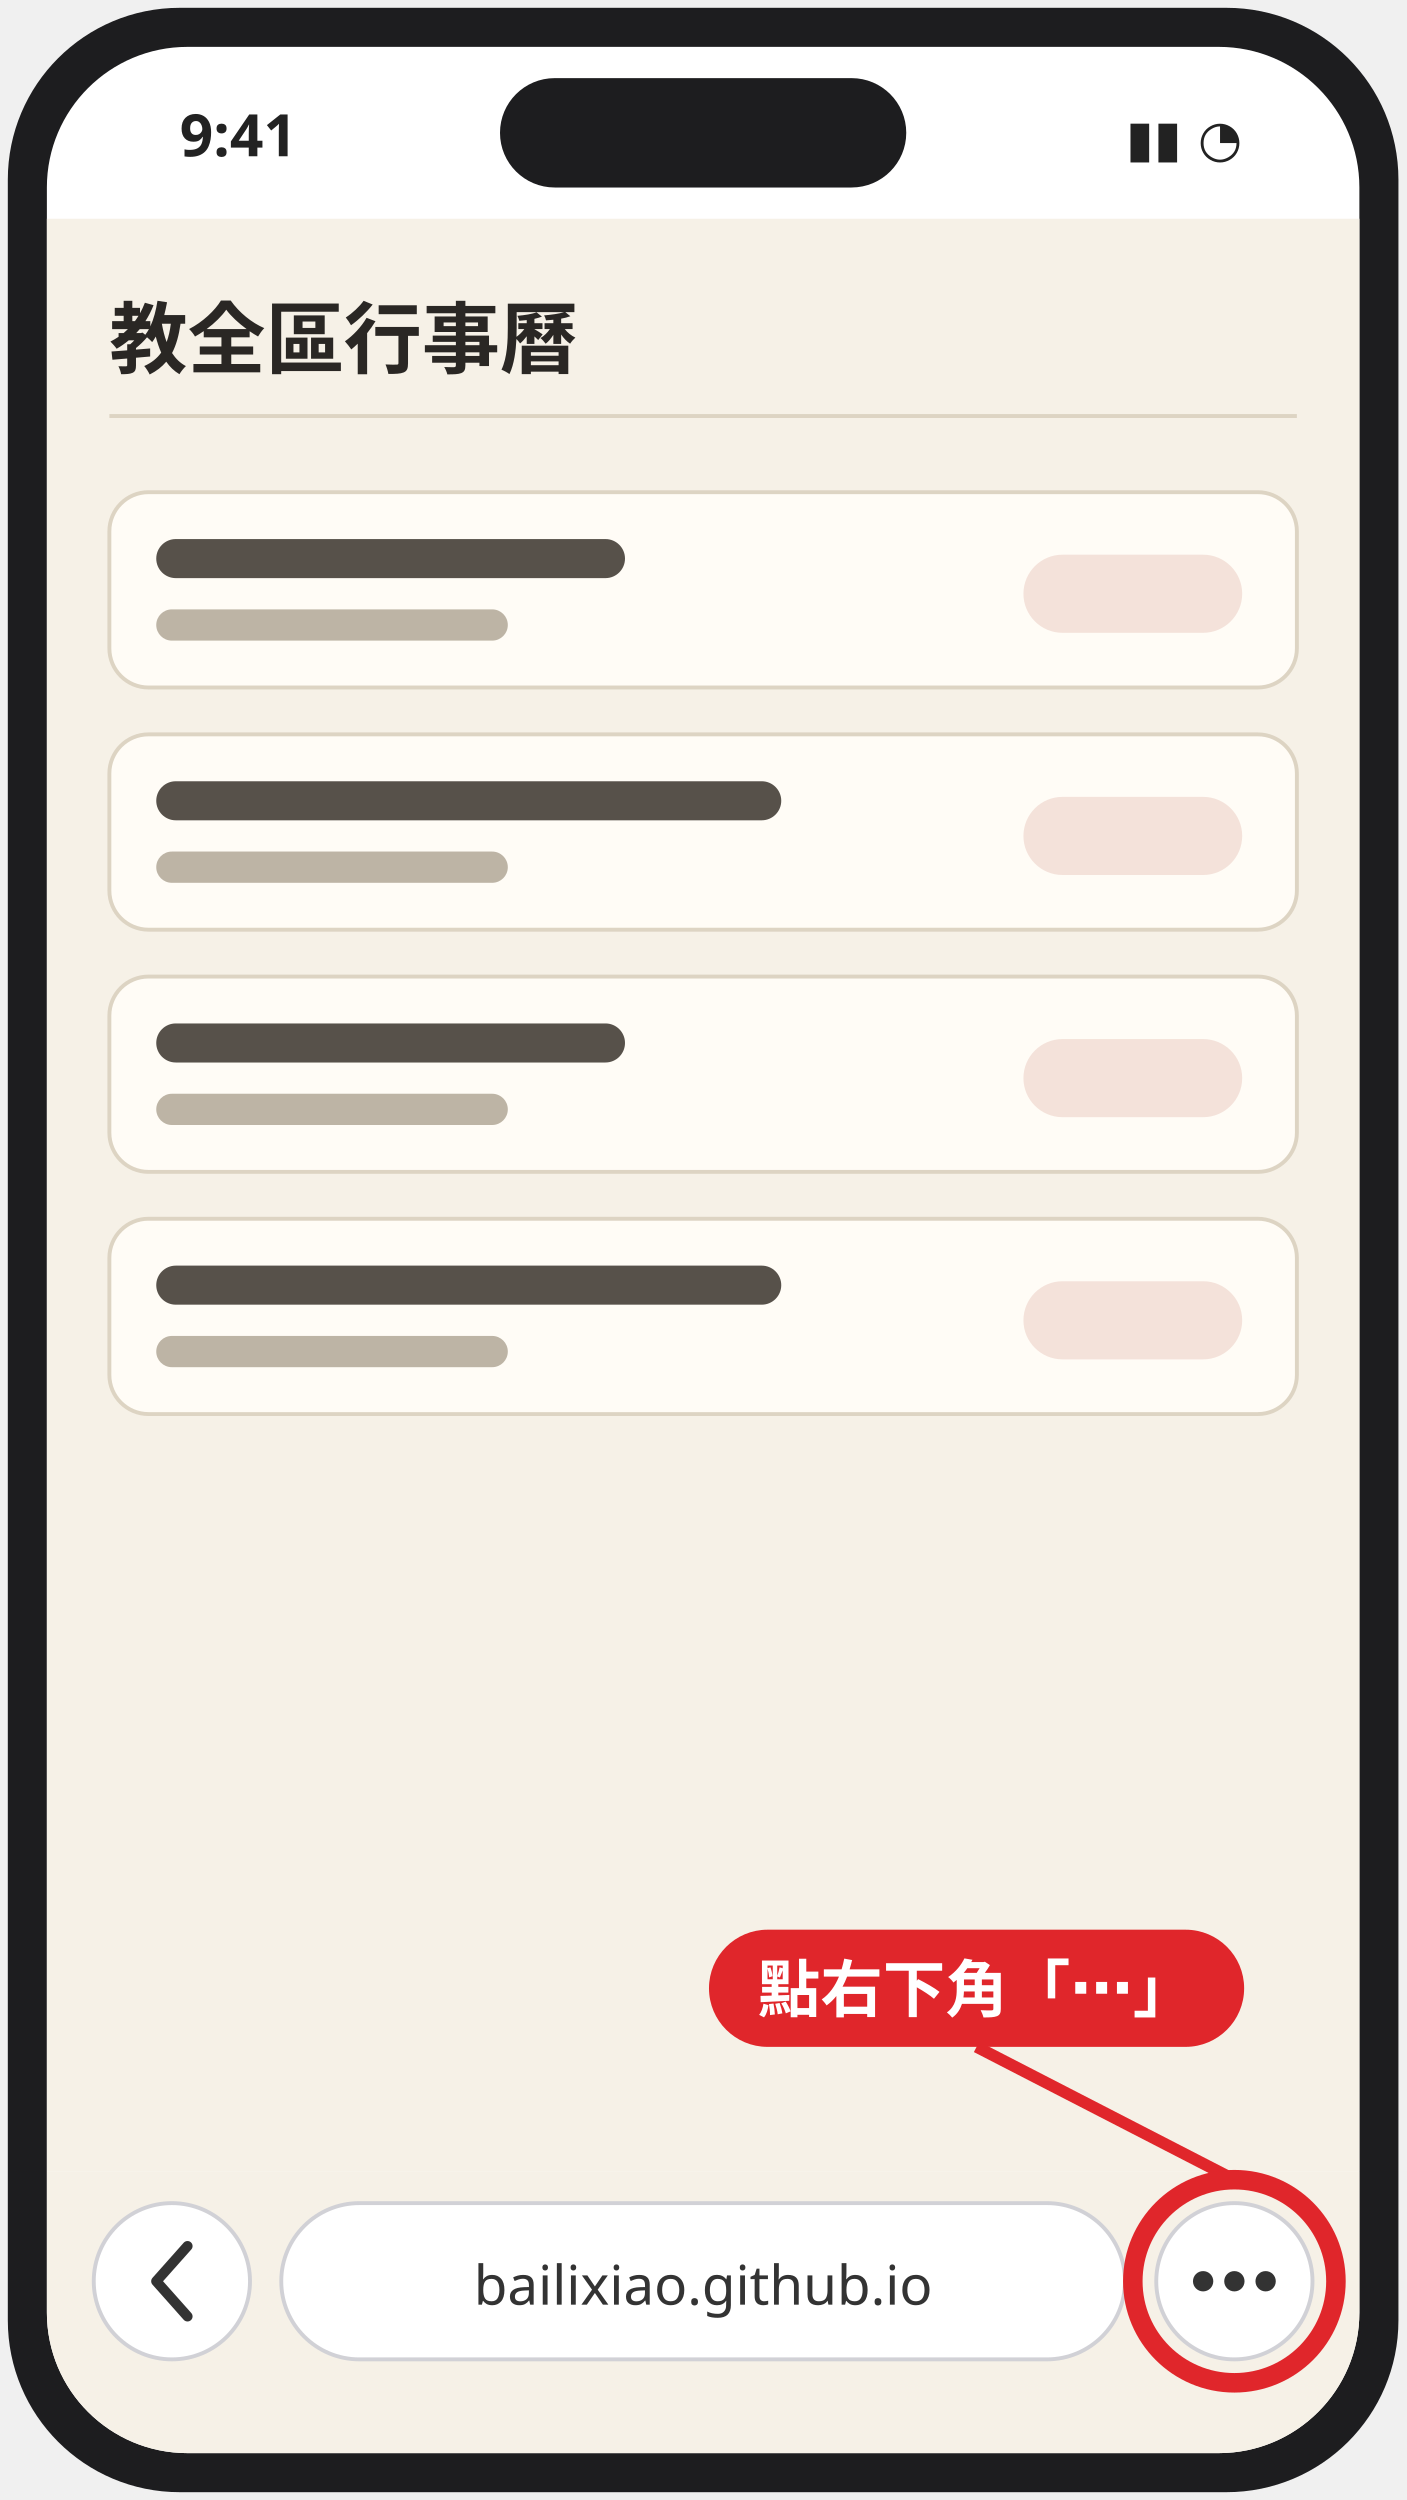
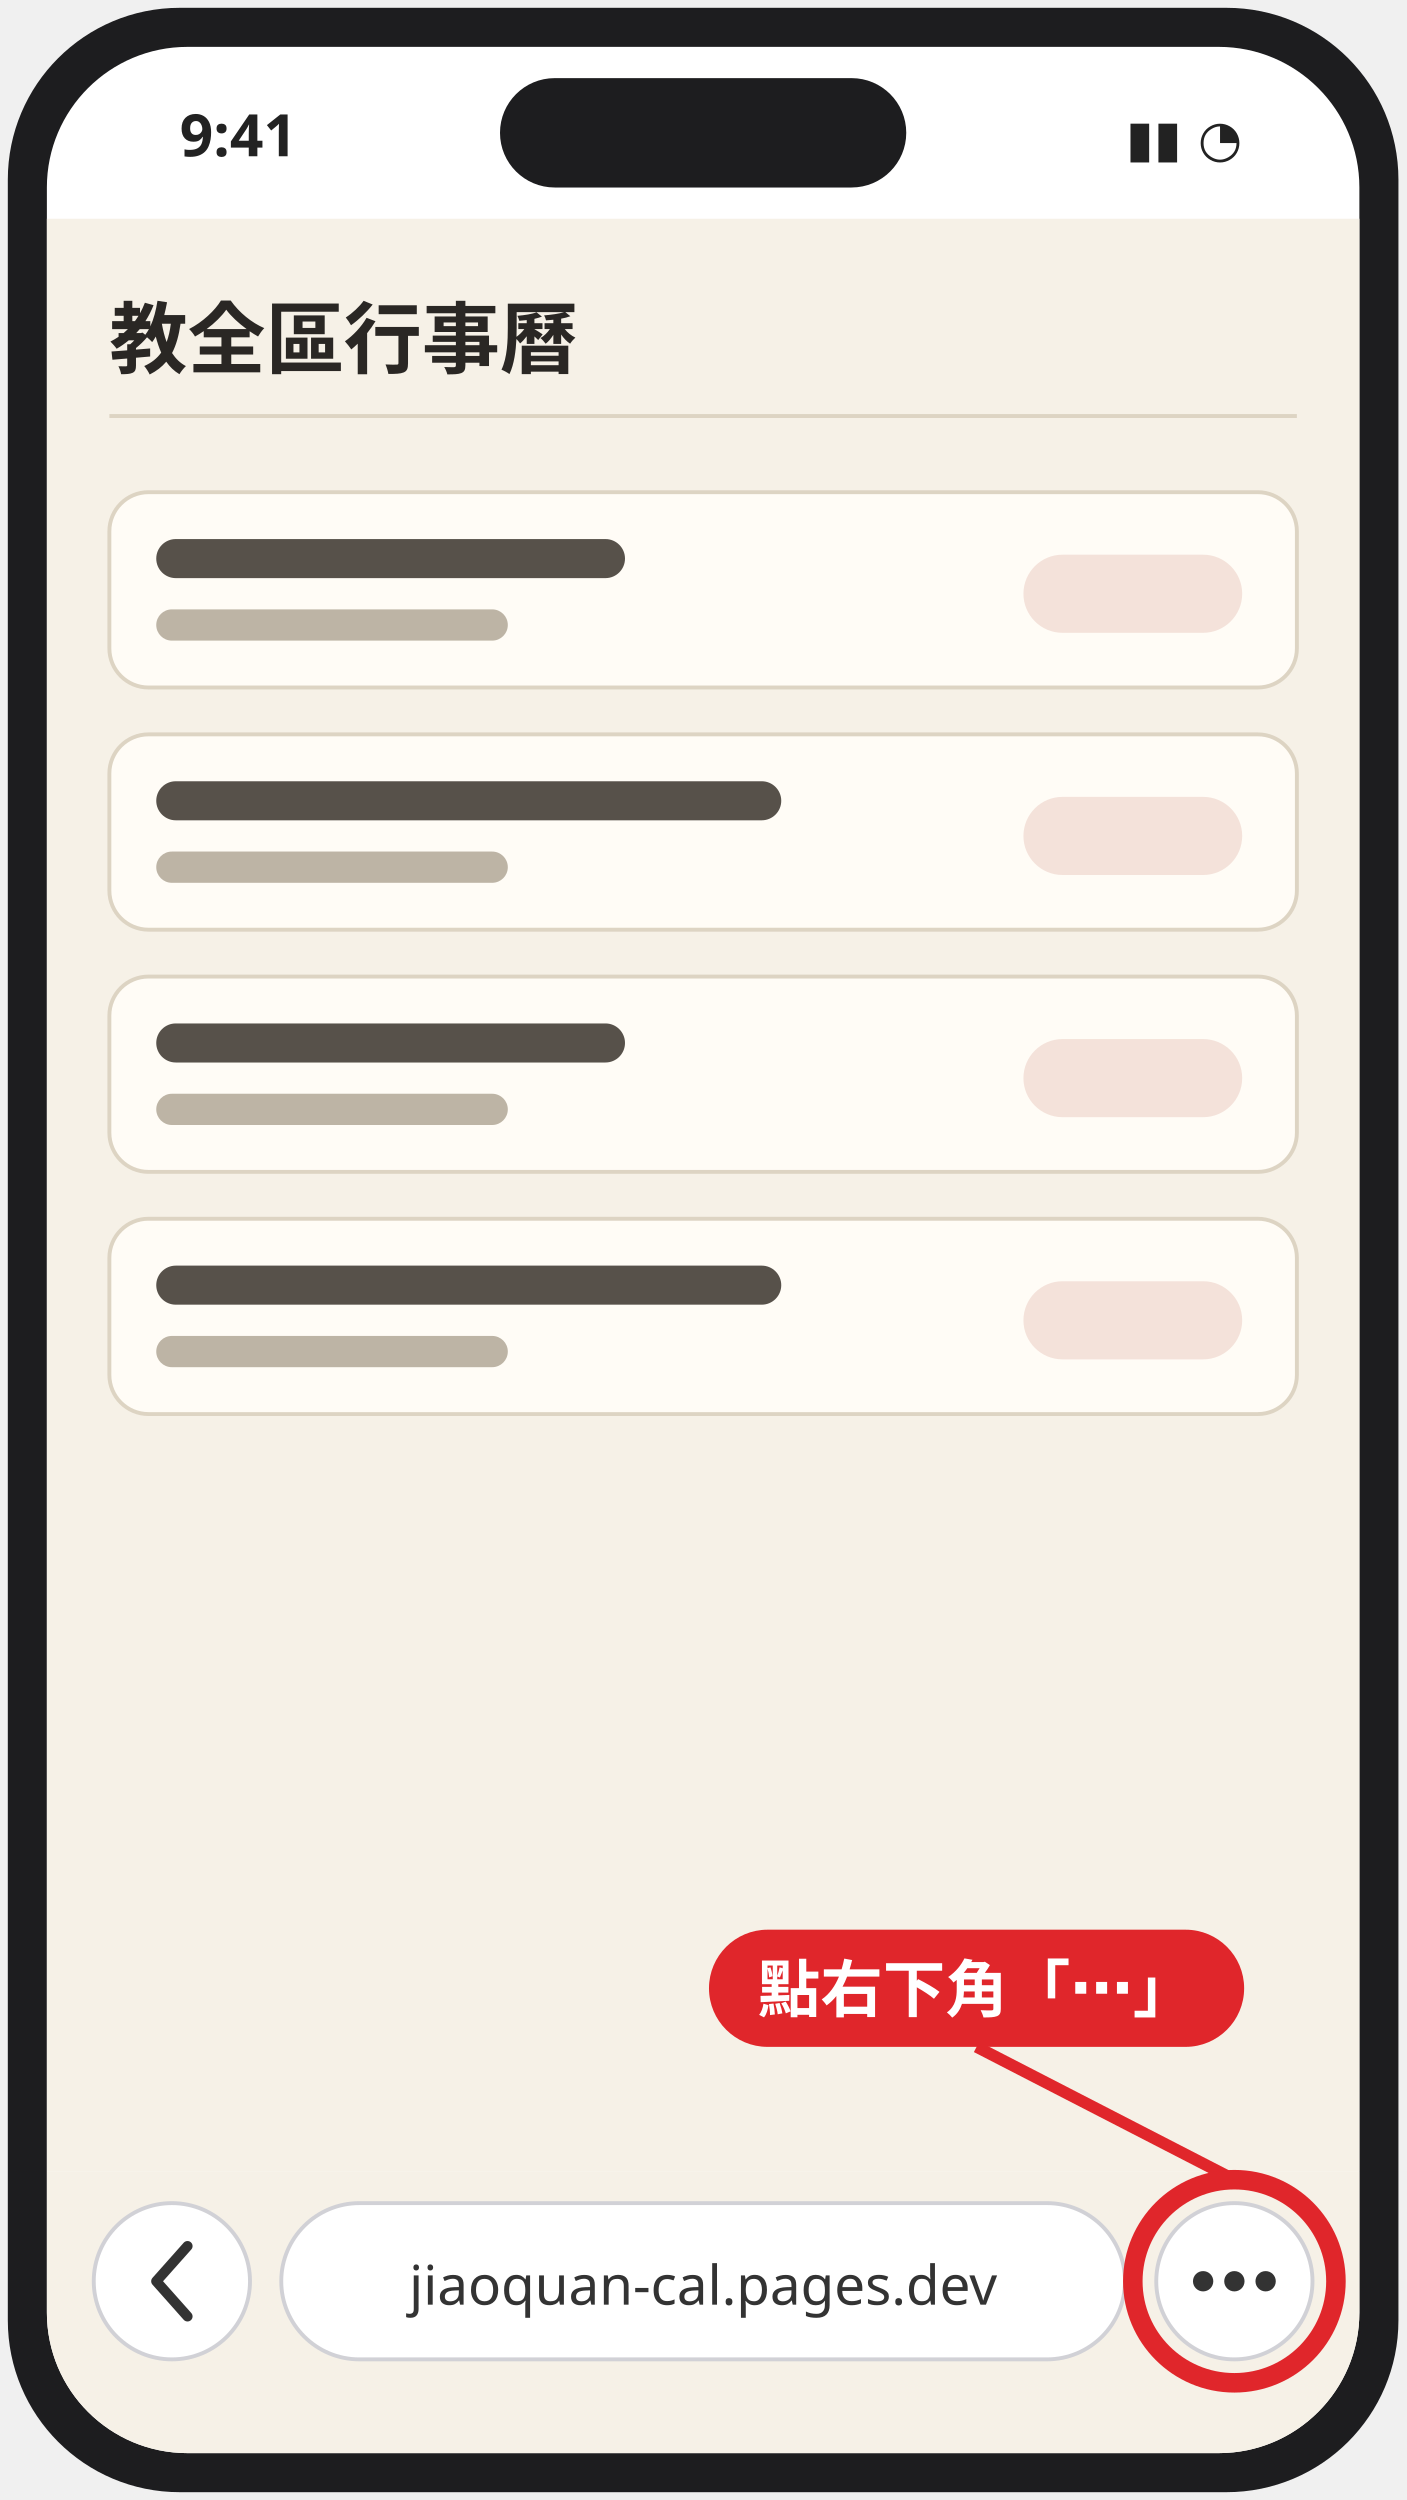
<svg xmlns="http://www.w3.org/2000/svg" viewBox="0 0 360 640" width="360" height="640" font-family="'PingFang TC','Noto Sans TC','Microsoft JhengHei',sans-serif">
  <rect x="2" y="2" width="356" height="636" rx="44" fill="#1d1d1f" />
  <rect x="12" y="12" width="336" height="616" rx="36" fill="#ffffff" />
  <clipPath id="scr">
    <rect x="12" y="12" width="336" height="616" rx="36" />
  </clipPath>
  <g clip-path="url(#scr)">
    <text x="46" y="40" font-size="15" fill="#222" font-weight="700" text-anchor="start">9:41</text>
    <rect x="128" y="20" width="104" height="28" rx="14" fill="#1d1d1f" />
    <text x="318" y="40" font-size="13" fill="#222" text-anchor="end">▮▮ ◔</text>
    <rect x="12" y="56" width="336" height="500" fill="#f6f1e7" />
    <text x="28" y="94" font-size="20" fill="#2a2724" font-weight="700" text-anchor="start">教全區行事曆</text>
    <rect x="28" y="106" width="304" height="1" fill="#ddd4c3" />
    <rect x="28" y="126" width="304" height="50" rx="10" fill="#fffcf6" stroke="#ddd4c3" />
    <rect x="40" y="138" width="120" height="10" rx="5" fill="#57514a" />
    <rect x="40" y="156" width="90" height="8" rx="4" fill="#bdb4a5" />
    <rect x="262" y="142" width="56" height="20" rx="10" fill="#f4e2da" />
    <rect x="28" y="188" width="304" height="50" rx="10" fill="#fffcf6" stroke="#ddd4c3" />
    <rect x="40" y="200" width="160" height="10" rx="5" fill="#57514a" />
    <rect x="40" y="218" width="90" height="8" rx="4" fill="#bdb4a5" />
    <rect x="262" y="204" width="56" height="20" rx="10" fill="#f4e2da" />
    <rect x="28" y="250" width="304" height="50" rx="10" fill="#fffcf6" stroke="#ddd4c3" />
    <rect x="40" y="262" width="120" height="10" rx="5" fill="#57514a" />
    <rect x="40" y="280" width="90" height="8" rx="4" fill="#bdb4a5" />
    <rect x="262" y="266" width="56" height="20" rx="10" fill="#f4e2da" />
    <rect x="28" y="312" width="304" height="50" rx="10" fill="#fffcf6" stroke="#ddd4c3" />
    <rect x="40" y="324" width="160" height="10" rx="5" fill="#57514a" />
    <rect x="40" y="342" width="90" height="8" rx="4" fill="#bdb4a5" />
    <rect x="262" y="328" width="56" height="20" rx="10" fill="#f4e2da" />
    <rect x="12" y="556" width="336" height="72" fill="#f6f1e7" />
    <circle cx="44" cy="584" r="20" fill="#ffffff" stroke="#d1d1d6" />
    <path d="M48 575 l-8 9 l8 9" fill="none" stroke="#333" stroke-width="2.6" stroke-linecap="round" stroke-linejoin="round" />
    <rect x="72" y="564" width="216" height="40" rx="20" fill="#ffffff" stroke="#d1d1d6" />
-     <text x="180" y="590" font-size="14" fill="#333" text-anchor="middle">bailixiao.github.io</text>
+     <text x="180" y="590" font-size="14" fill="#333" text-anchor="middle">jiaoquan-cal.pages.dev</text>
    <circle cx="316" cy="584" r="20" fill="#ffffff" stroke="#d1d1d6" />
    <circle cx="308" cy="584" r="2.6" fill="#333" />
    <circle cx="316" cy="584" r="2.6" fill="#333" />
    <circle cx="324" cy="584" r="2.6" fill="#333" />
    <circle cx="316" cy="584" r="26" fill="none" stroke="#e0262b" stroke-width="5" />
    <line x1="250" y1="524" x2="316" y2="558" stroke="#e0262b" stroke-width="3" />
    <rect x="181.5" y="494" width="137" height="30" rx="15" fill="#e0262b" />
    <text x="250" y="515" font-size="16" fill="#fff" font-weight="700" text-anchor="middle">點右下角「⋯」</text>
  </g>
</svg>
